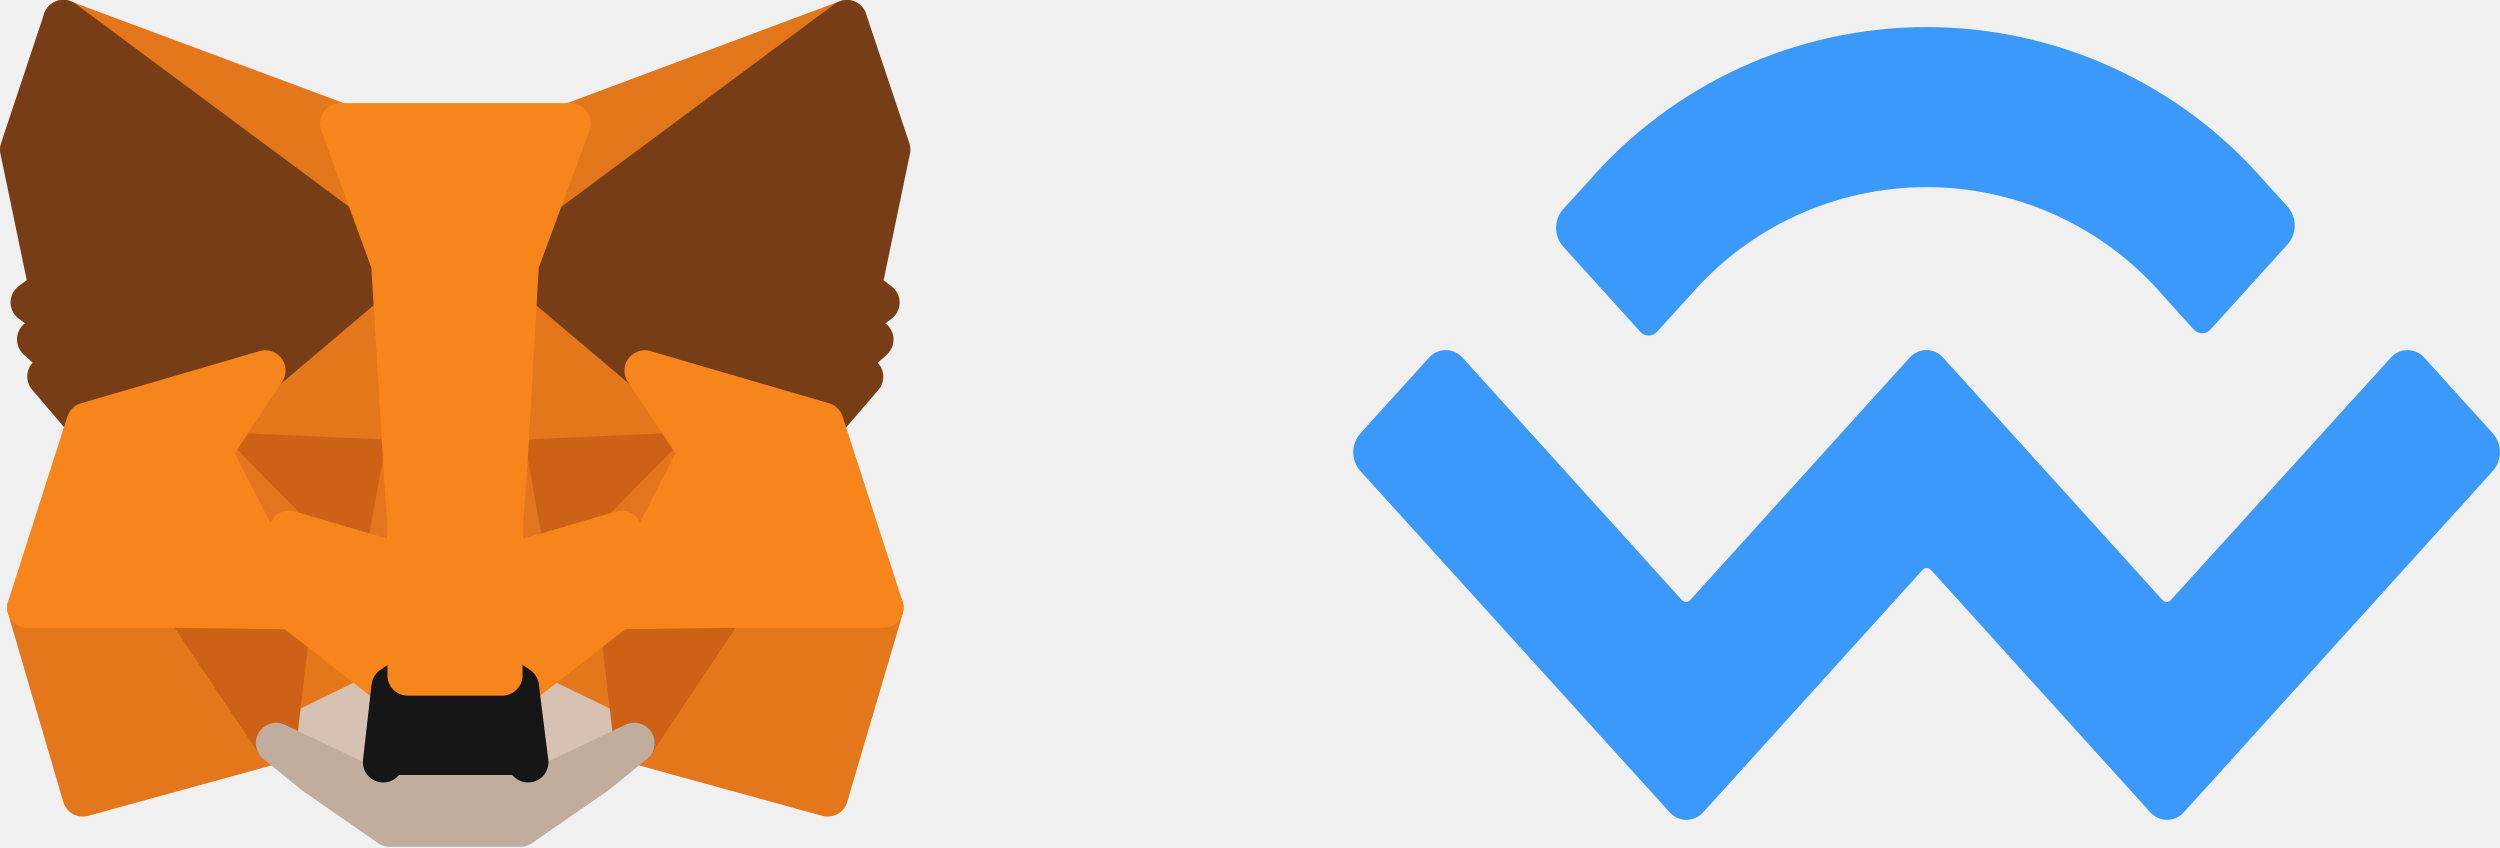
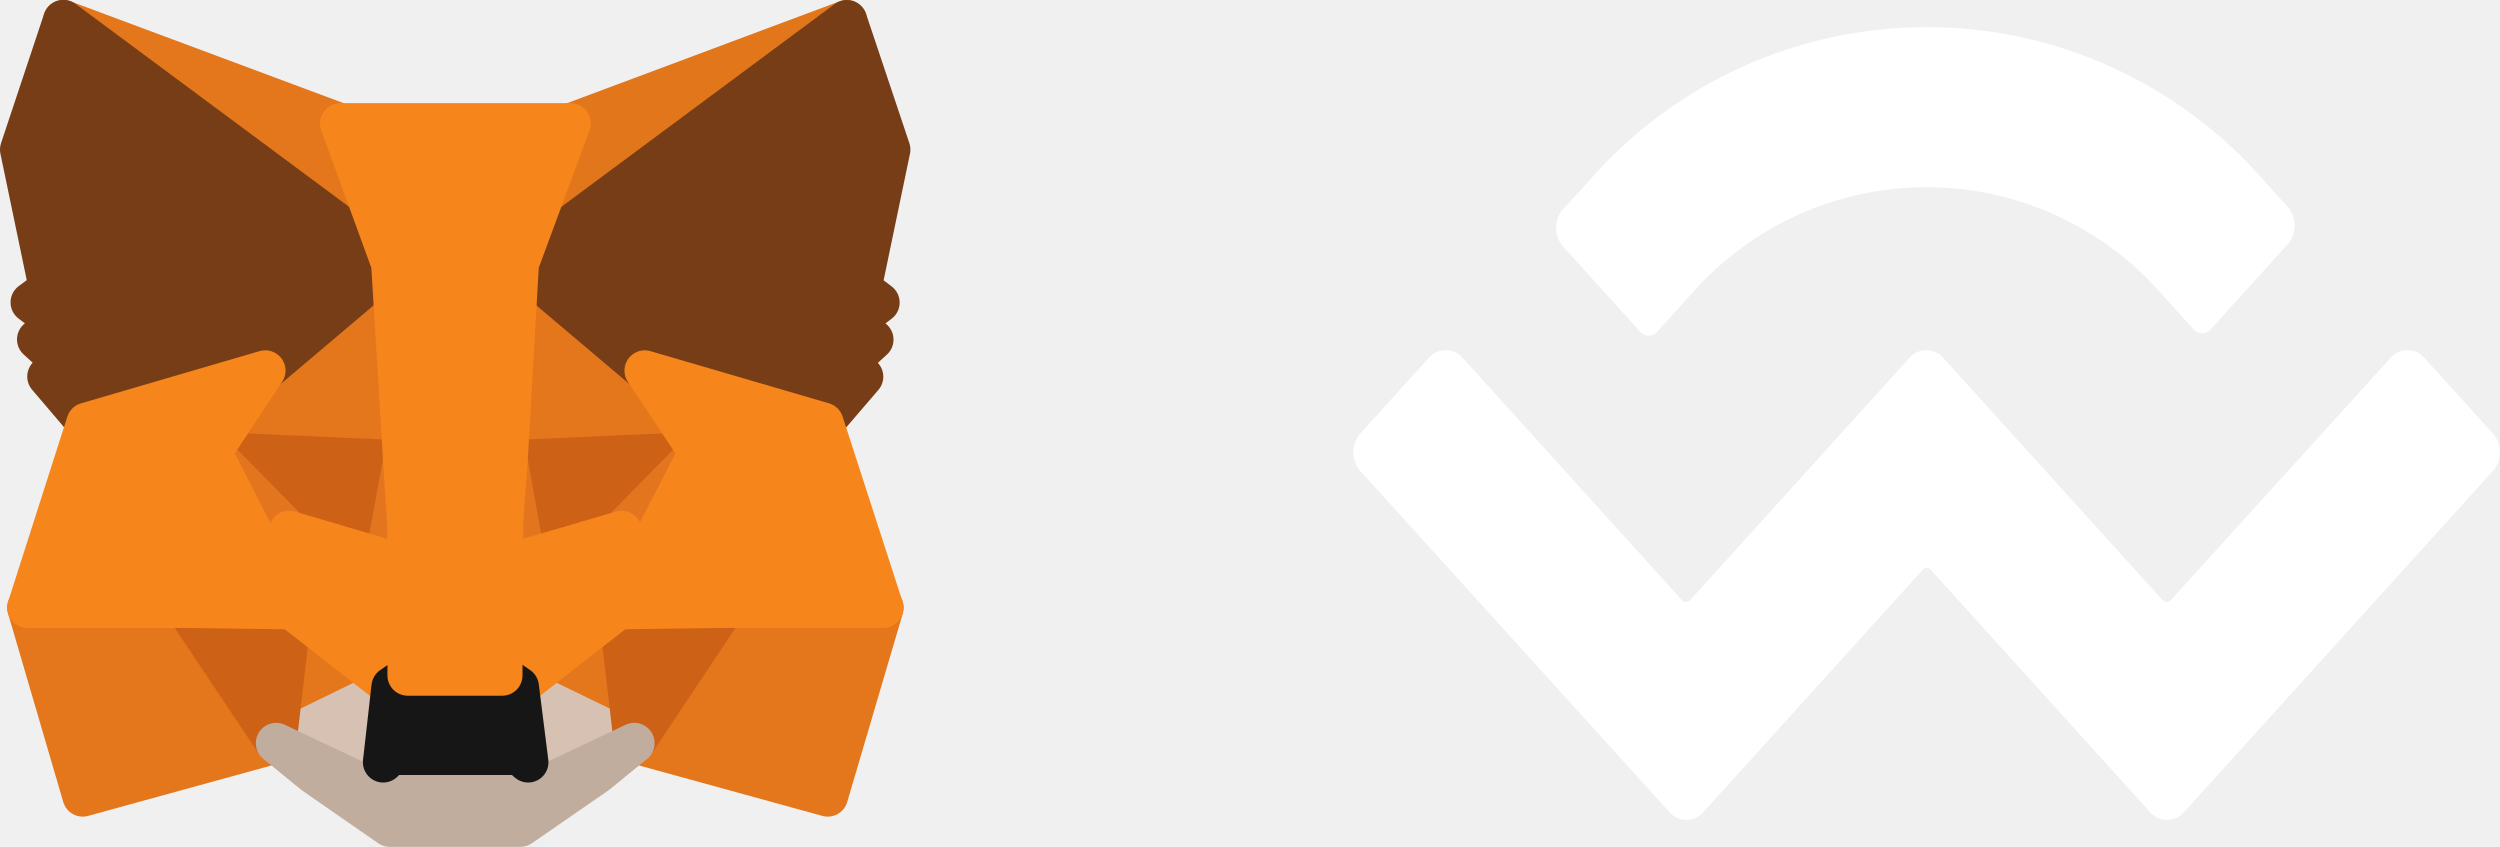
- <svg xmlns="http://www.w3.org/2000/svg" width="61.602" height="20.871" viewBox="0 0 61.602 20.871">
-   <g id="グループ_67116" data-name="グループ 67116" transform="translate(-97.672 -163.541)">
+ <svg xmlns="http://www.w3.org/2000/svg" width="61.602" height="20.87" viewBox="0 0 61.602 20.87">
+   <g id="グループ_67116" data-name="グループ 67116" transform="translate(-97.672 -163.54)">
    <g id="metamask-fox-1" transform="translate(98.172 164.04)">
      <path id="パス_1961" data-name="パス 1961" d="M182.963,35.5,174.6,41.712l1.547-3.665Z" transform="translate(-162.597 -35.5)" fill="#e2761b" stroke="#e2761b" stroke-linecap="round" stroke-linejoin="round" stroke-width="1" />
      <g id="グループ_5164" data-name="グループ 5164" transform="translate(0.177 0)">
        <path id="パス_1962" data-name="パス 1962" d="M44.4,35.5l8.3,6.27-1.471-3.724Z" transform="translate(-43.517 -35.5)" fill="#e4761b" stroke="#e4761b" stroke-linecap="round" stroke-linejoin="round" stroke-width="1" />
        <path id="パス_1963" data-name="パス 1963" d="M214.027,206.8l-2.227,3.413,4.766,1.311,1.37-4.648Z" transform="translate(-196.847 -192.402)" fill="#e4761b" stroke="#e4761b" stroke-linecap="round" stroke-linejoin="round" stroke-width="1" />
        <path id="パス_1964" data-name="パス 1964" d="M33.9,206.876l1.362,4.648,4.766-1.311L37.8,206.8Z" transform="translate(-33.9 -192.402)" fill="#e4761b" stroke="#e4761b" stroke-linecap="round" stroke-linejoin="round" stroke-width="1" />
        <path id="パス_1965" data-name="パス 1965" d="M89.128,106.966,87.8,108.975l4.732.21-.168-5.085Z" transform="translate(-83.269 -98.334)" fill="#e4761b" stroke="#e4761b" stroke-linecap="round" stroke-linejoin="round" stroke-width="1" />
        <path id="パス_1966" data-name="パス 1966" d="M177.987,106.325l-3.278-2.925-.109,5.144,4.724-.21Z" transform="translate(-162.774 -97.693)" fill="#e4761b" stroke="#e4761b" stroke-linecap="round" stroke-linejoin="round" stroke-width="1" />
        <path id="パス_1967" data-name="パス 1967" d="M106.8,211.4l2.841-1.387-2.454-1.916Z" transform="translate(-100.673 -193.592)" fill="#e4761b" stroke="#e4761b" stroke-linecap="round" stroke-linejoin="round" stroke-width="1" />
        <path id="パス_1968" data-name="パス 1968" d="M177.9,210.016l2.849,1.387-.4-3.3Z" transform="translate(-165.796 -193.592)" fill="#e4761b" stroke="#e4761b" stroke-linecap="round" stroke-linejoin="round" stroke-width="1" />
      </g>
      <g id="グループ_5165" data-name="グループ 5165" transform="translate(6.304 16.424)">
        <path id="パス_1969" data-name="パス 1969" d="M180.749,232.287,177.9,230.9l.227,1.858-.025.782Z" transform="translate(-171.924 -230.9)" fill="#d7c1b3" stroke="#d7c1b3" stroke-linecap="round" stroke-linejoin="round" stroke-width="1" />
        <path id="パス_1970" data-name="パス 1970" d="M106.8,232.287l2.648,1.252-.017-.782.21-1.858Z" transform="translate(-106.8 -230.9)" fill="#d7c1b3" stroke="#d7c1b3" stroke-linecap="round" stroke-linejoin="round" stroke-width="1" />
      </g>
      <path id="パス_1971" data-name="パス 1971" d="M112.97,177.563l-2.37-.7,1.673-.765Z" transform="translate(-103.977 -164.282)" fill="#233447" stroke="#233447" stroke-linecap="round" stroke-linejoin="round" stroke-width="1" />
      <path id="パス_1972" data-name="パス 1972" d="M179.7,177.563l.7-1.463,1.681.765Z" transform="translate(-167.268 -164.282)" fill="#233447" stroke="#233447" stroke-linecap="round" stroke-linejoin="round" stroke-width="1" />
      <g id="グループ_5166" data-name="グループ 5166" transform="translate(4.077 10.641)">
        <path id="パス_1973" data-name="パス 1973" d="M82.527,210.213l.4-3.413-2.631.076Z" transform="translate(-80.3 -203.043)" fill="#cd6116" stroke="#cd6116" stroke-linecap="round" stroke-linejoin="round" stroke-width="1" />
        <path id="パス_1974" data-name="パス 1974" d="M207,206.8l.4,3.413,2.227-3.337Z" transform="translate(-196.35 -203.043)" fill="#cd6116" stroke="#cd6116" stroke-linecap="round" stroke-linejoin="round" stroke-width="1" />
        <path id="パス_1975" data-name="パス 1975" d="M179.324,162.1l-4.724.21.437,2.429.7-1.463,1.681.765Z" transform="translate(-166.674 -162.1)" fill="#cd6116" stroke="#cd6116" stroke-linecap="round" stroke-linejoin="round" stroke-width="1" />
        <path id="パス_1976" data-name="パス 1976" d="M89.716,164.042l1.681-.765.689,1.463.445-2.429L87.8,162.1Z" transform="translate(-87.17 -162.1)" fill="#cd6116" stroke="#cd6116" stroke-linecap="round" stroke-linejoin="round" stroke-width="1" />
      </g>
      <g id="グループ_5167" data-name="グループ 5167" transform="translate(4.707 10.641)">
        <path id="パス_1977" data-name="パス 1977" d="M87.8,162.1l1.984,3.866-.067-1.925Z" transform="translate(-87.8 -162.1)" fill="#e4751f" stroke="#e4751f" stroke-linecap="round" stroke-linejoin="round" stroke-width="1" />
        <path id="パス_1978" data-name="パス 1978" d="M207.184,164.042l-.084,1.925,1.992-3.866Z" transform="translate(-197.072 -162.1)" fill="#e4751f" stroke="#e4751f" stroke-linecap="round" stroke-linejoin="round" stroke-width="1" />
        <path id="パス_1979" data-name="パス 1979" d="M139.245,164.6l-.445,2.429.555,2.866.126-3.774Z" transform="translate(-134.513 -164.39)" fill="#e4751f" stroke="#e4751f" stroke-linecap="round" stroke-linejoin="round" stroke-width="1" />
        <path id="パス_1980" data-name="パス 1980" d="M172.127,164.6l-.227,1.513.1,3.782.563-2.866Z" transform="translate(-164.831 -164.39)" fill="#e4751f" stroke="#e4751f" stroke-linecap="round" stroke-linejoin="round" stroke-width="1" />
      </g>
      <path id="パス_1981" data-name="パス 1981" d="M173.663,185.9l-.563,2.866.4.277,2.454-1.916.084-1.925Z" transform="translate(-161.223 -172.617)" fill="#f6851b" stroke="#f6851b" stroke-linecap="round" stroke-linejoin="round" stroke-width="1" />
      <path id="パス_1982" data-name="パス 1982" d="M110.6,185.2l.067,1.925,2.454,1.916.4-.277-.555-2.866Z" transform="translate(-103.977 -172.617)" fill="#f6851b" stroke="#f6851b" stroke-linecap="round" stroke-linejoin="round" stroke-width="1" />
      <path id="パス_1983" data-name="パス 1983" d="M112.978,248.652l.025-.782-.21-.185h-3.169l-.193.185.017.782L106.8,247.4l.925.756,1.874,1.3h3.219l1.883-1.3.925-.756Z" transform="translate(-100.496 -229.589)" fill="#c0ad9e" stroke="#c0ad9e" stroke-linecap="round" stroke-linejoin="round" stroke-width="1" />
      <path id="パス_1984" data-name="パス 1984" d="M141.445,227.877l-.4-.277h-2.328l-.4.277-.21,1.858.193-.185h3.169l.21.185Z" transform="translate(-129.165 -211.453)" fill="#161616" stroke="#161616" stroke-linecap="round" stroke-linejoin="round" stroke-width="1" />
      <g id="グループ_5168" data-name="グループ 5168" transform="translate(0 0)">
        <path id="パス_1985" data-name="パス 1985" d="M186.339,42.115l.714-3.429L185.986,35.5l-8.086,6,3.11,2.631,4.4,1.286.975-1.135-.42-.3.672-.614-.521-.4.672-.513Z" transform="translate(-165.62 -35.5)" fill="#763d16" stroke="#763d16" stroke-linecap="round" stroke-linejoin="round" stroke-width="1" />
        <path id="パス_1986" data-name="パス 1986" d="M31.8,38.686l.714,3.429-.454.336.672.513-.513.4.672.614-.42.3.967,1.135,4.4-1.286,3.11-2.631-8.086-6Z" transform="translate(-31.8 -35.5)" fill="#763d16" stroke="#763d16" stroke-linecap="round" stroke-linejoin="round" stroke-width="1" />
      </g>
      <path id="パス_1987" data-name="パス 1987" d="M212.152,139.486l-4.4-1.286,1.336,2.009-1.992,3.866,2.622-.034h3.909Z" transform="translate(-192.365 -129.568)" fill="#f6851b" stroke="#f6851b" stroke-linecap="round" stroke-linejoin="round" stroke-width="1" />
      <path id="パス_1988" data-name="パス 1988" d="M39.759,138.2l-4.4,1.286L33.9,144.042h3.9l2.614.034-1.984-3.866Z" transform="translate(-33.723 -129.568)" fill="#f6851b" stroke="#f6851b" stroke-linecap="round" stroke-linejoin="round" stroke-width="1" />
      <path id="パス_1989" data-name="パス 1989" d="M129.719,74.1l.277-4.85,1.278-3.455H125.6l1.261,3.455.294,4.85.1,1.53.008,3.766h2.328l.017-3.766Z" transform="translate(-117.716 -63.253)" fill="#f6851b" stroke="#f6851b" stroke-linecap="round" stroke-linejoin="round" stroke-width="1" />
    </g>
    <g id="Page-1" transform="translate(131.017 164.208)">
      <g id="walletconnect-logo-alt" transform="translate(0 0)">
-         <path id="WalletConnect" d="M5.822,4.157a11.028,11.028,0,0,1,16.687,0l.555.612a.7.7,0,0,1,0,.921l-1.9,2.1a.276.276,0,0,1-.417,0l-.763-.843a7.693,7.693,0,0,0-11.641,0l-.817.9a.276.276,0,0,1-.417,0l-1.9-2.1a.7.7,0,0,1,0-.921ZM26.433,8.49l1.688,1.865a.7.7,0,0,1,0,.921l-7.613,8.408a.551.551,0,0,1-.834,0h0l-5.4-5.967a.138.138,0,0,0-.209,0h0l-5.4,5.967a.551.551,0,0,1-.834,0h0L.211,11.276a.7.7,0,0,1,0-.921L1.9,8.49a.551.551,0,0,1,.834,0l5.4,5.967a.138.138,0,0,0,.209,0h0l5.4-5.967a.551.551,0,0,1,.834,0h0l5.4,5.967a.138.138,0,0,0,.209,0L25.6,8.49A.551.551,0,0,1,26.433,8.49Z" transform="translate(-0.038 -0.34)" fill="#3b99fc" />
+         <path id="WalletConnect" d="M5.822,4.157a11.028,11.028,0,0,1,16.687,0l.555.612a.7.7,0,0,1,0,.921l-1.9,2.1a.276.276,0,0,1-.417,0l-.763-.843a7.693,7.693,0,0,0-11.641,0l-.817.9a.276.276,0,0,1-.417,0l-1.9-2.1a.7.7,0,0,1,0-.921ZM26.433,8.49l1.688,1.865a.7.7,0,0,1,0,.921l-7.613,8.408a.551.551,0,0,1-.834,0h0l-5.4-5.967a.138.138,0,0,0-.209,0h0l-5.4,5.967a.551.551,0,0,1-.834,0h0L.211,11.276a.7.7,0,0,1,0-.921L1.9,8.49a.551.551,0,0,1,.834,0l5.4,5.967a.138.138,0,0,0,.209,0h0l5.4-5.967a.551.551,0,0,1,.834,0h0l5.4,5.967a.138.138,0,0,0,.209,0L25.6,8.49A.551.551,0,0,1,26.433,8.49Z" transform="translate(-0.038 -0.34)" fill="#fff" />
      </g>
    </g>
  </g>
</svg>
